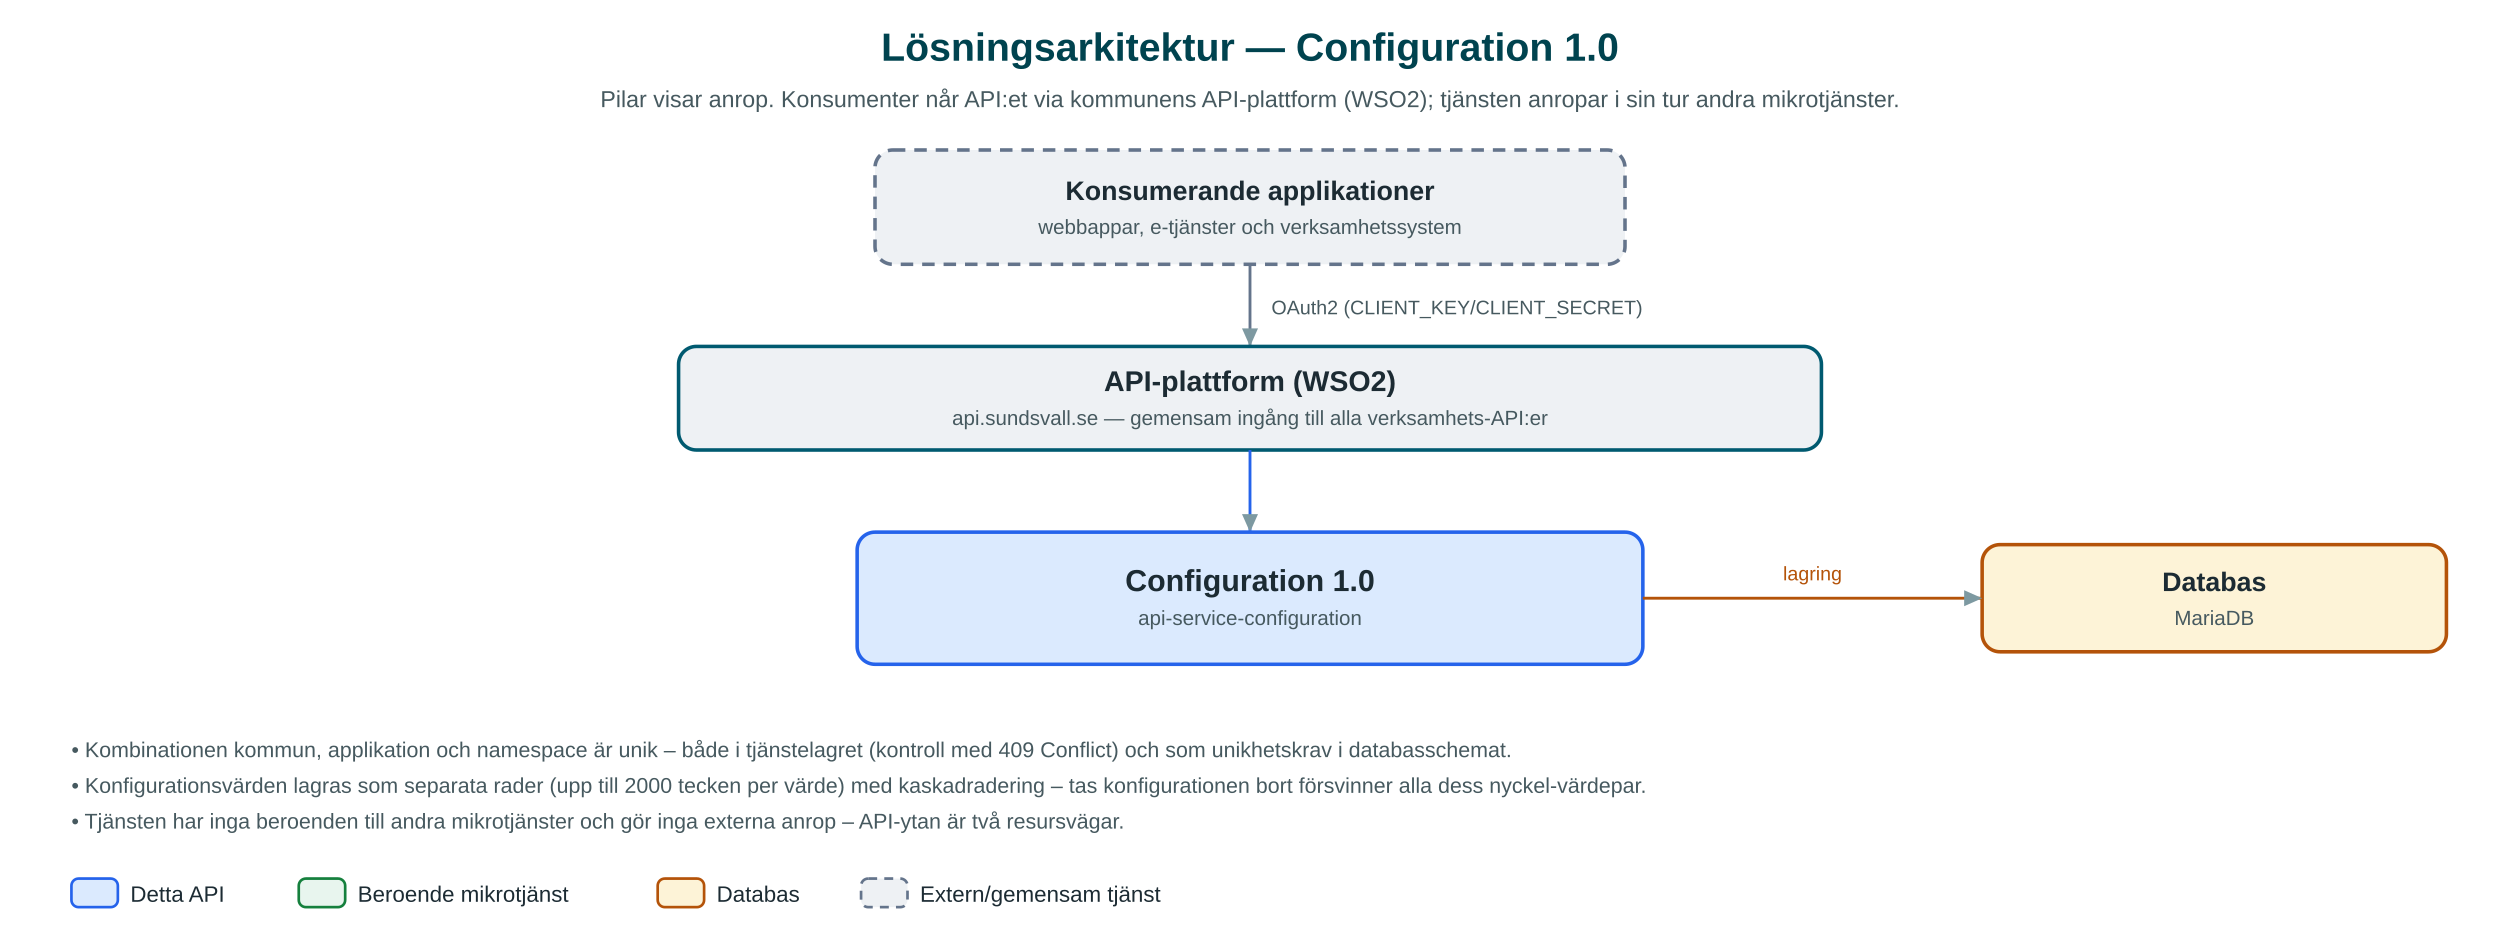
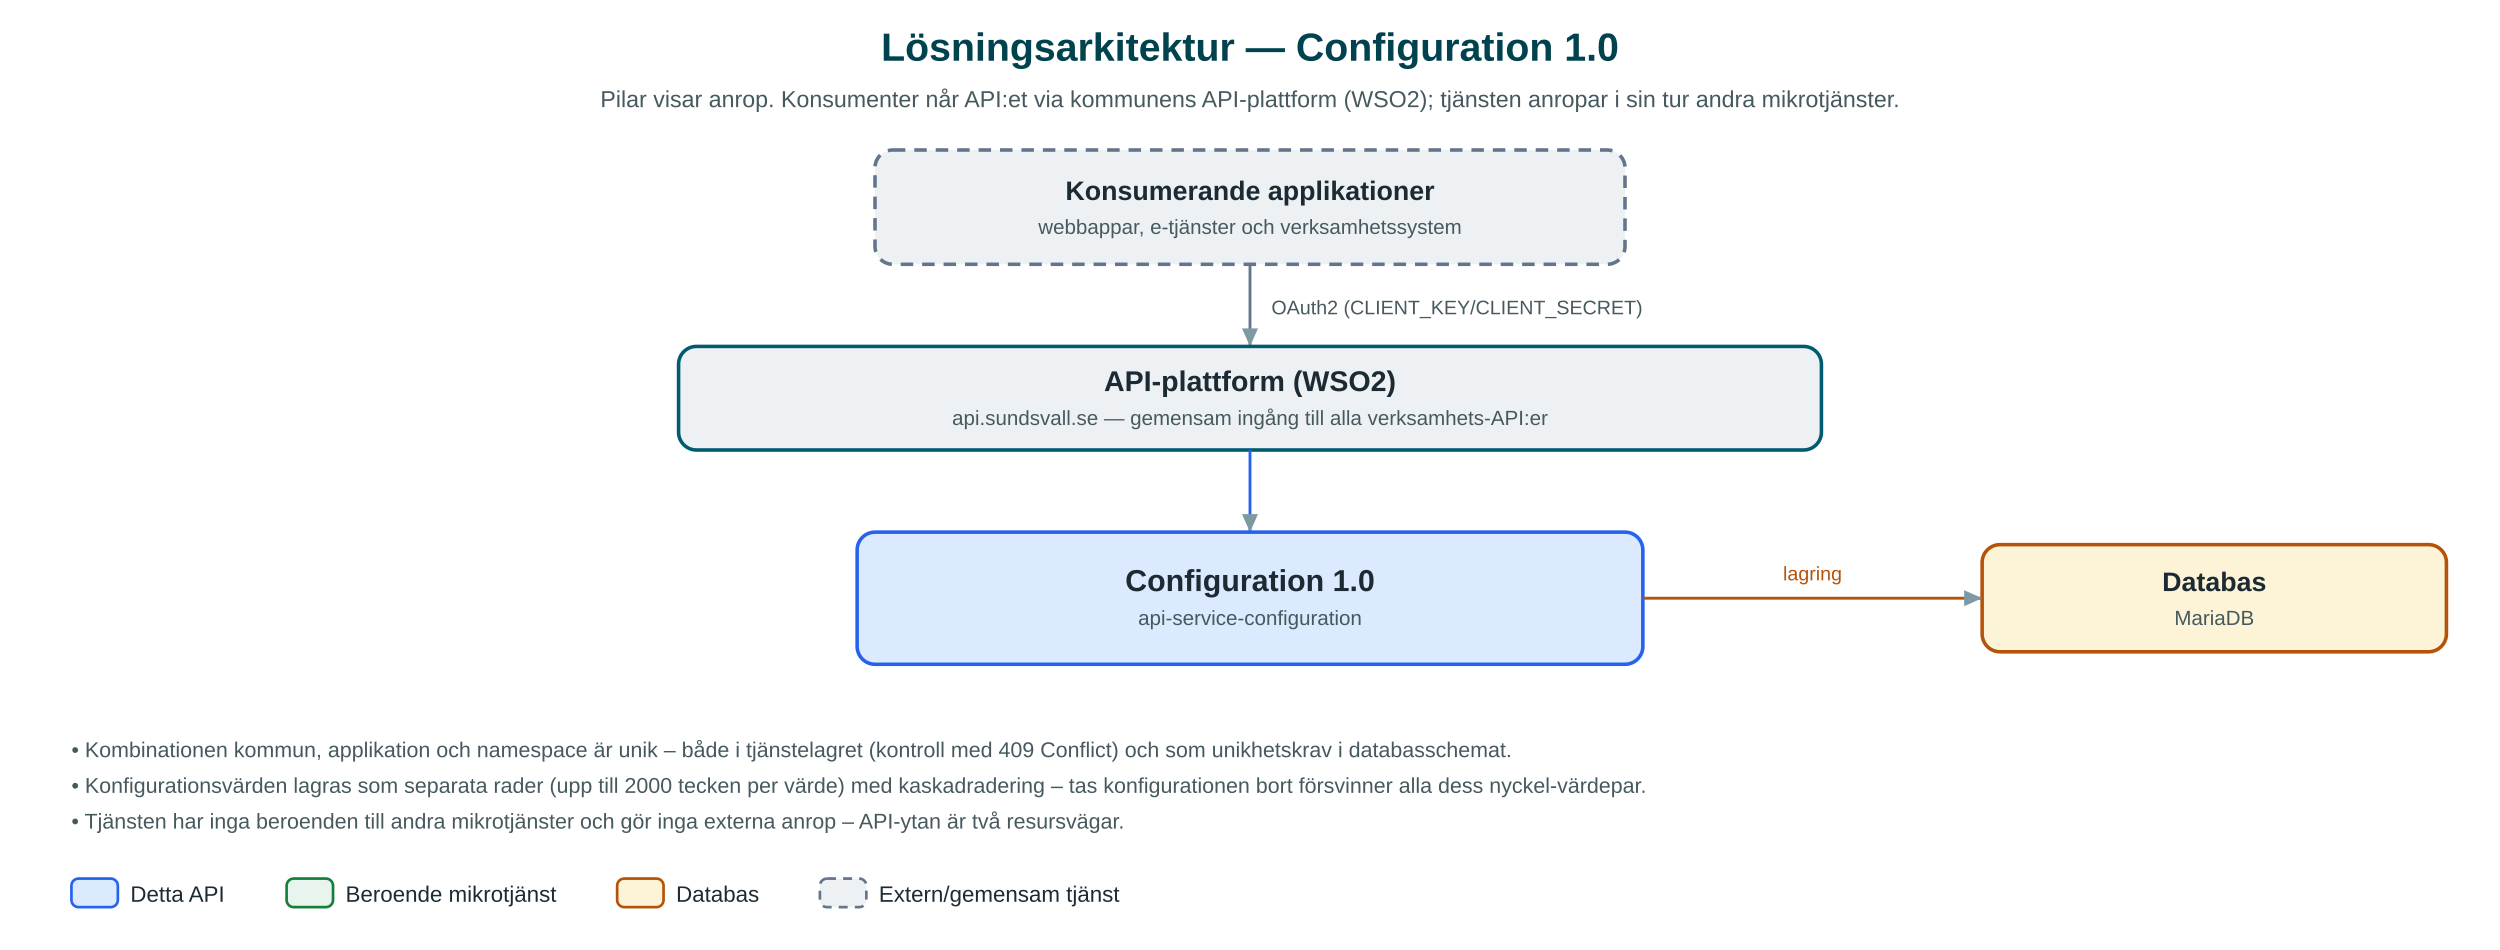
<svg xmlns="http://www.w3.org/2000/svg" viewBox="0 0 1400 532" font-family="Segoe UI, Helvetica Neue, Arial, sans-serif" role="img" aria-label="Arkitekturdiagram för Configuration 1.0">
  <defs>
    <marker id="arr" viewBox="0 0 10 10" refX="9" refY="5" markerWidth="7" markerHeight="7" orient="auto-start-reverse">
      <path d="M 0 1 L 9 5 L 0 9 z" fill="#7d99a1" />
    </marker>
  </defs>
  <rect width="1400" height="532" fill="#ffffff" />
  <text x="700.0" y="34" text-anchor="middle" font-size="22" font-weight="bold" fill="#00434f">Lösningsarkitektur — Configuration 1.0</text>
  <text x="700.0" y="60" text-anchor="middle" font-size="13" fill="#46595f">Pilar visar anrop. Konsumenter når API:et via kommunens API-plattform (WSO2); tjänsten anropar i sin tur andra mikrotjänster.</text>
  <rect x="490.0" y="84" rx="10" width="420" height="64" fill="#eef1f4" stroke="#64748b" stroke-width="2" stroke-dasharray="7,5" />
  <text x="700.0" y="112.0" text-anchor="middle" font-size="15" font-weight="bold" fill="#1c2b33">Konsumerande applikationer</text>
  <text x="700.0" y="131.0" text-anchor="middle" font-size="11.5" fill="#46595f">webbappar, e-tjänster och verksamhetssystem</text>
  <path d="M 700.0 148 L 700.0 194" fill="none" stroke="#64748b" stroke-width="1.6" marker-end="url(#arr)" />
  <text x="712.0" y="176" font-size="11" fill="#46595f">OAuth2 (CLIENT_KEY/CLIENT_SECRET)</text>
  <rect x="380.0" y="194" rx="10" width="640" height="58" fill="#eef1f4" stroke="#005a70" stroke-width="2" />
  <text x="700.0" y="219.0" text-anchor="middle" font-size="16" font-weight="bold" fill="#1c2b33">API-plattform (WSO2)</text>
  <text x="700.0" y="238.0" text-anchor="middle" font-size="11.5" fill="#46595f">api.sundsvall.se — gemensam ingång till alla verksamhets-API:er</text>
  <path d="M 700.0 252 L 700.0 298" fill="none" stroke="#2563eb" stroke-width="1.6" marker-end="url(#arr)" />
  <rect x="480.0" y="298" rx="10" width="440" height="74" fill="#dbeafe" stroke="#2563eb" stroke-width="2" />
  <text x="700.0" y="331.0" text-anchor="middle" font-size="17" font-weight="bold" fill="#1c2b33">Configuration 1.0</text>
  <text x="700.0" y="350.0" text-anchor="middle" font-size="11.5" fill="#46595f">api-service-configuration</text>
  <rect x="1110" y="305" rx="10" width="260" height="60" fill="#fdf3d7" stroke="#b45309" stroke-width="2" />
  <text x="1240.0" y="331.0" text-anchor="middle" font-size="15" font-weight="bold" fill="#1c2b33">Databas</text>
  <text x="1240.0" y="350.0" text-anchor="middle" font-size="11.5" fill="#46595f">MariaDB</text>
  <path d="M 920.0 335.0 L 1110 335.0" fill="none" stroke="#b45309" stroke-width="1.6" marker-end="url(#arr)" />
  <text x="1015.0" y="325.0" text-anchor="middle" font-size="11" fill="#b45309">lagring</text>
  <text x="40" y="424" font-size="12" fill="#46595f">• Kombinationen kommun, applikation och namespace är unik – både i tjänstelagret (kontroll med 409 Conflict) och som unikhetskrav i databasschemat.</text>
  <text x="40" y="444" font-size="12" fill="#46595f">• Konfigurationsvärden lagras som separata rader (upp till 2000 tecken per värde) med kaskadradering – tas konfigurationen bort försvinner alla dess nyckel-värdepar.</text>
  <text x="40" y="464" font-size="12" fill="#46595f">• Tjänsten har inga beroenden till andra mikrotjänster och gör inga externa anrop – API-ytan är två resursvägar.</text>
  <rect x="40" y="492" width="26" height="16" rx="4" fill="#dbeafe" stroke="#2563eb" stroke-width="1.5" />
  <text x="73" y="505" font-size="12.5" fill="#1c2b33">Detta API</text>
-   <rect x="167.3" y="492" width="26" height="16" rx="4" fill="#e8f5ee" stroke="#15803d" stroke-width="1.5" />
-   <text x="200.3" y="505" font-size="12.5" fill="#1c2b33">Beroende mikrotjänst</text>
-   <rect x="368.3" y="492" width="26" height="16" rx="4" fill="#fdf3d7" stroke="#b45309" stroke-width="1.5" />
-   <text x="401.3" y="505" font-size="12.5" fill="#1c2b33">Databas</text>
-   <rect x="482.2" y="492" width="26" height="16" rx="4" fill="#eef1f4" stroke="#64748b" stroke-width="1.5" stroke-dasharray="5,4" />
-   <text x="515.2" y="505" font-size="12.5" fill="#1c2b33">Extern/gemensam tjänst</text>
+   <rect x="160.5" y="492" width="26" height="16" rx="4" fill="#e8f5ee" stroke="#15803d" stroke-width="1.5" />
+   <text x="193.5" y="505" font-size="12.5" fill="#1c2b33">Beroende mikrotjänst</text>
+   <rect x="345.6" y="492" width="26" height="16" rx="4" fill="#fdf3d7" stroke="#b45309" stroke-width="1.5" />
+   <text x="378.6" y="505" font-size="12.5" fill="#1c2b33">Databas</text>
+   <rect x="459.15" y="492" width="26" height="16" rx="4" fill="#eef1f4" stroke="#64748b" stroke-width="1.5" stroke-dasharray="5,4" />
+   <text x="492.15" y="505" font-size="12.5" fill="#1c2b33">Extern/gemensam tjänst</text>
</svg>
